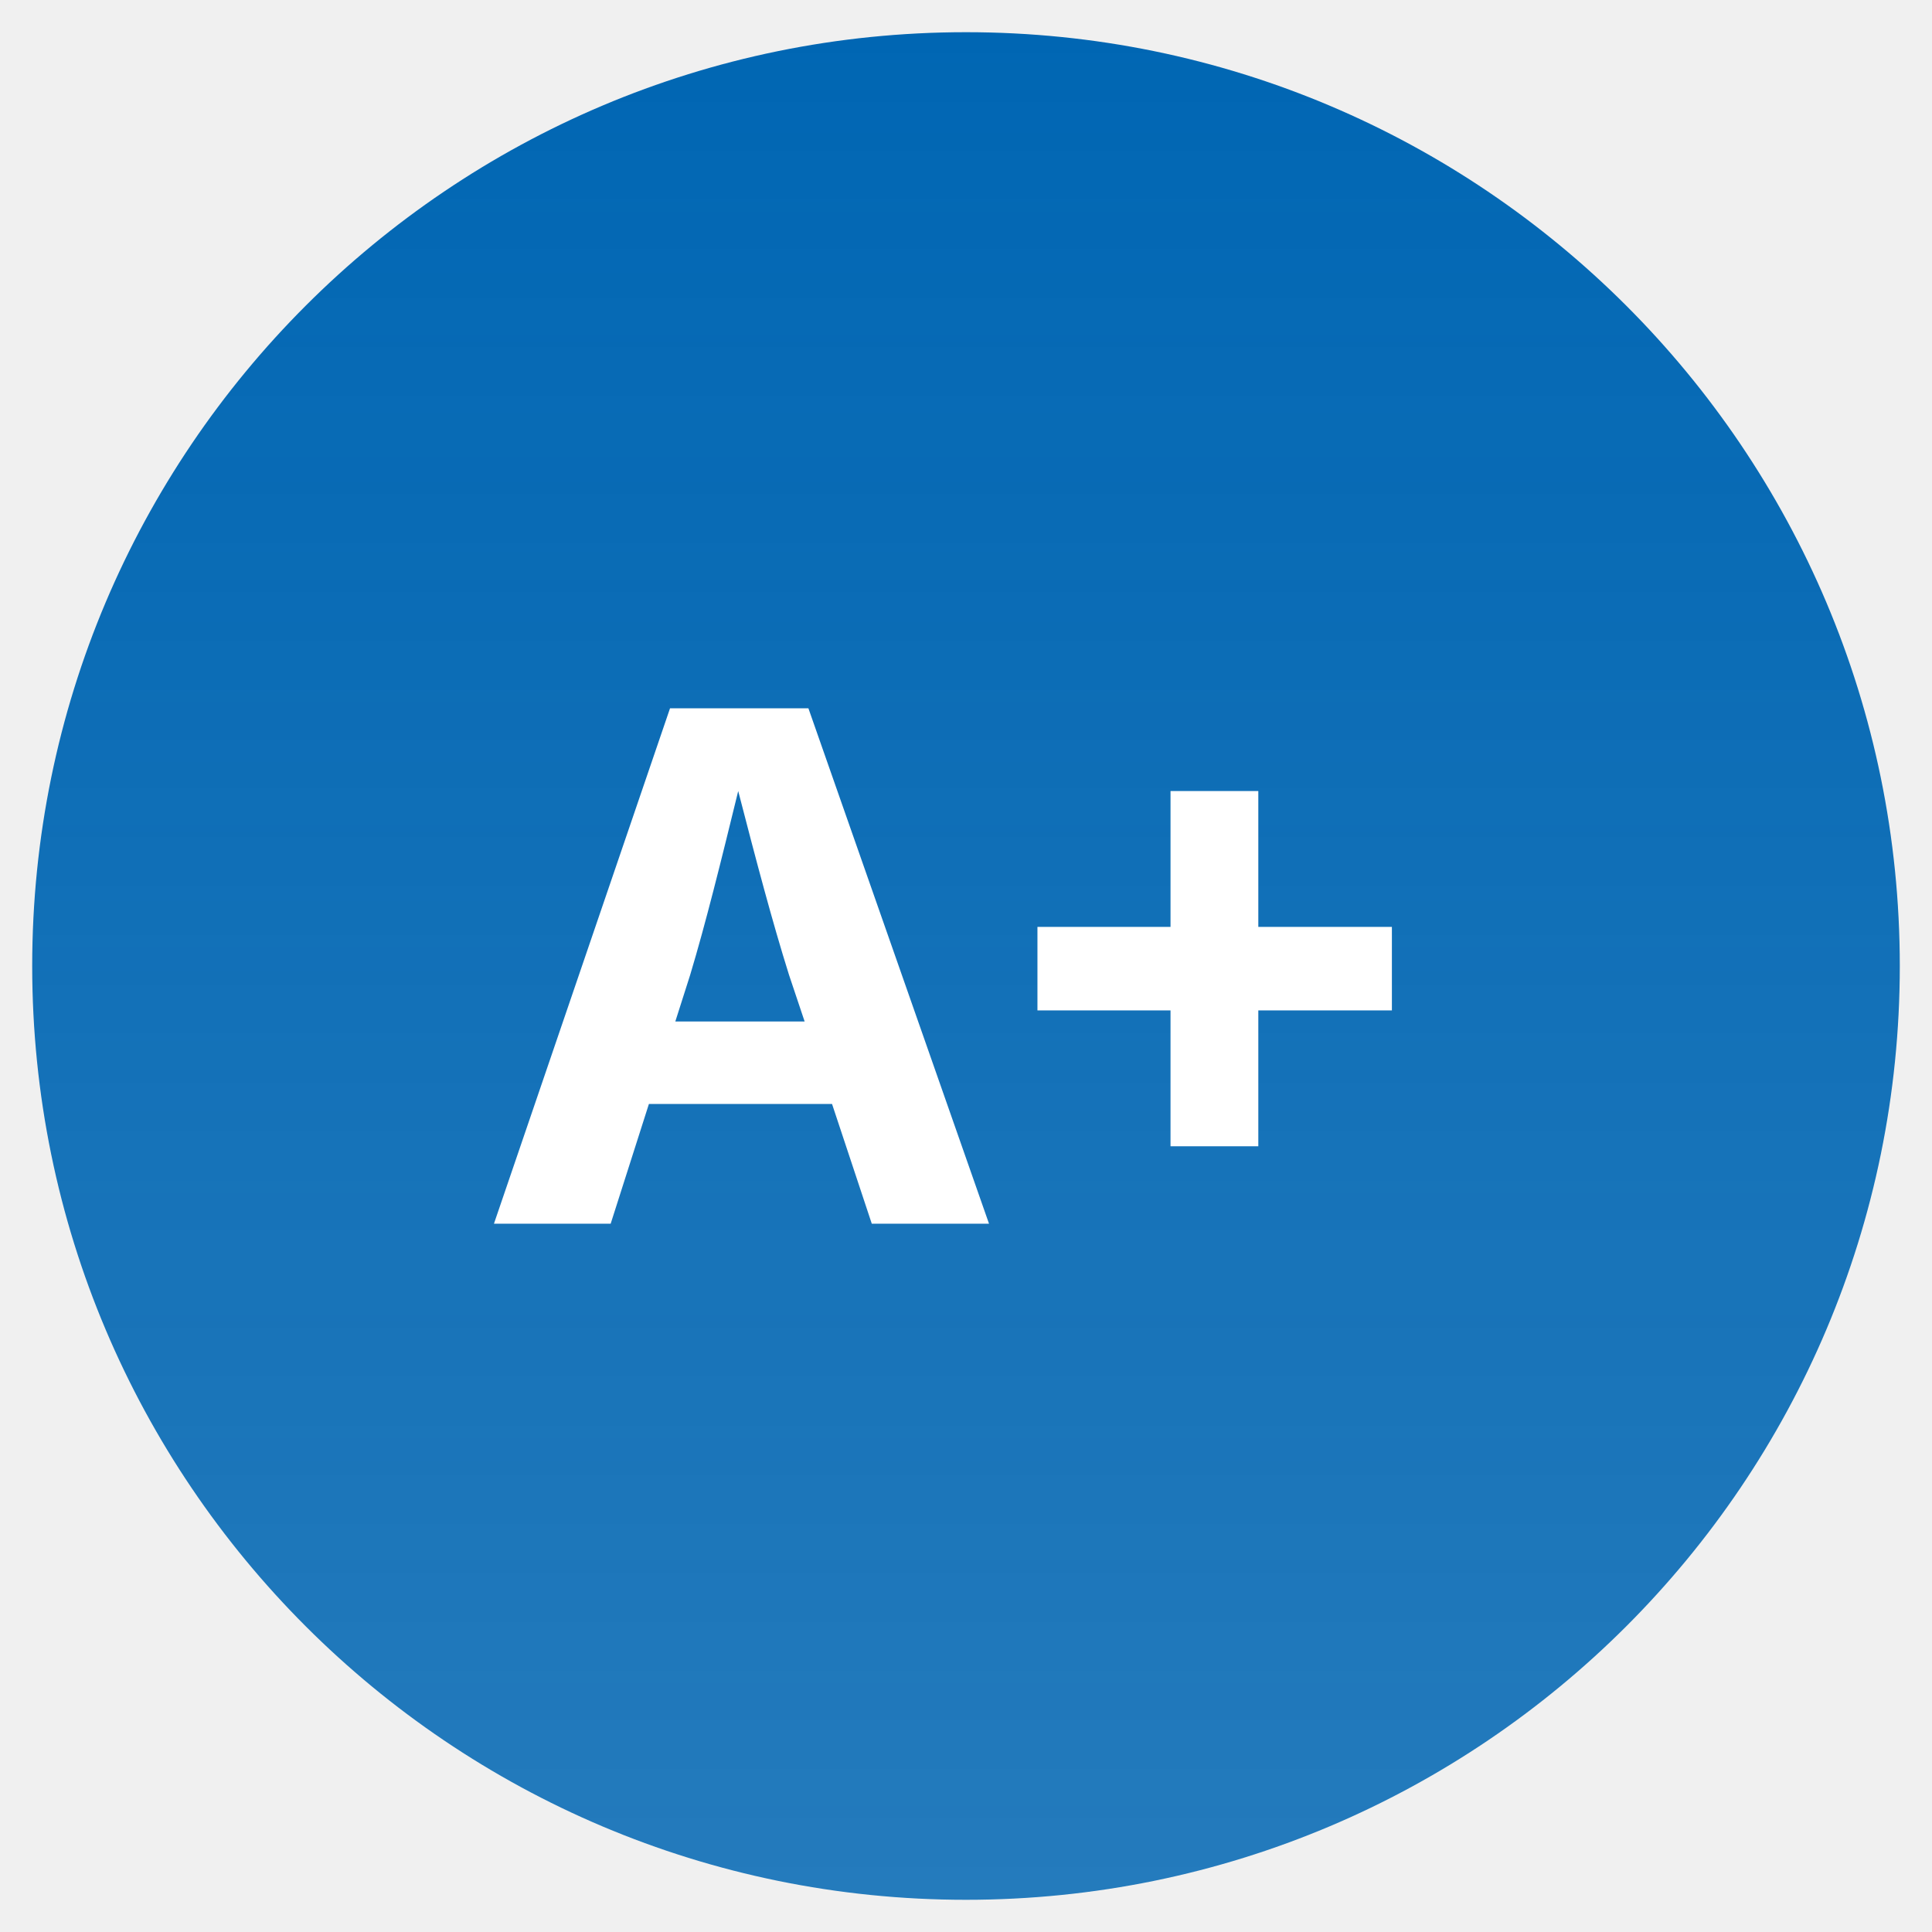
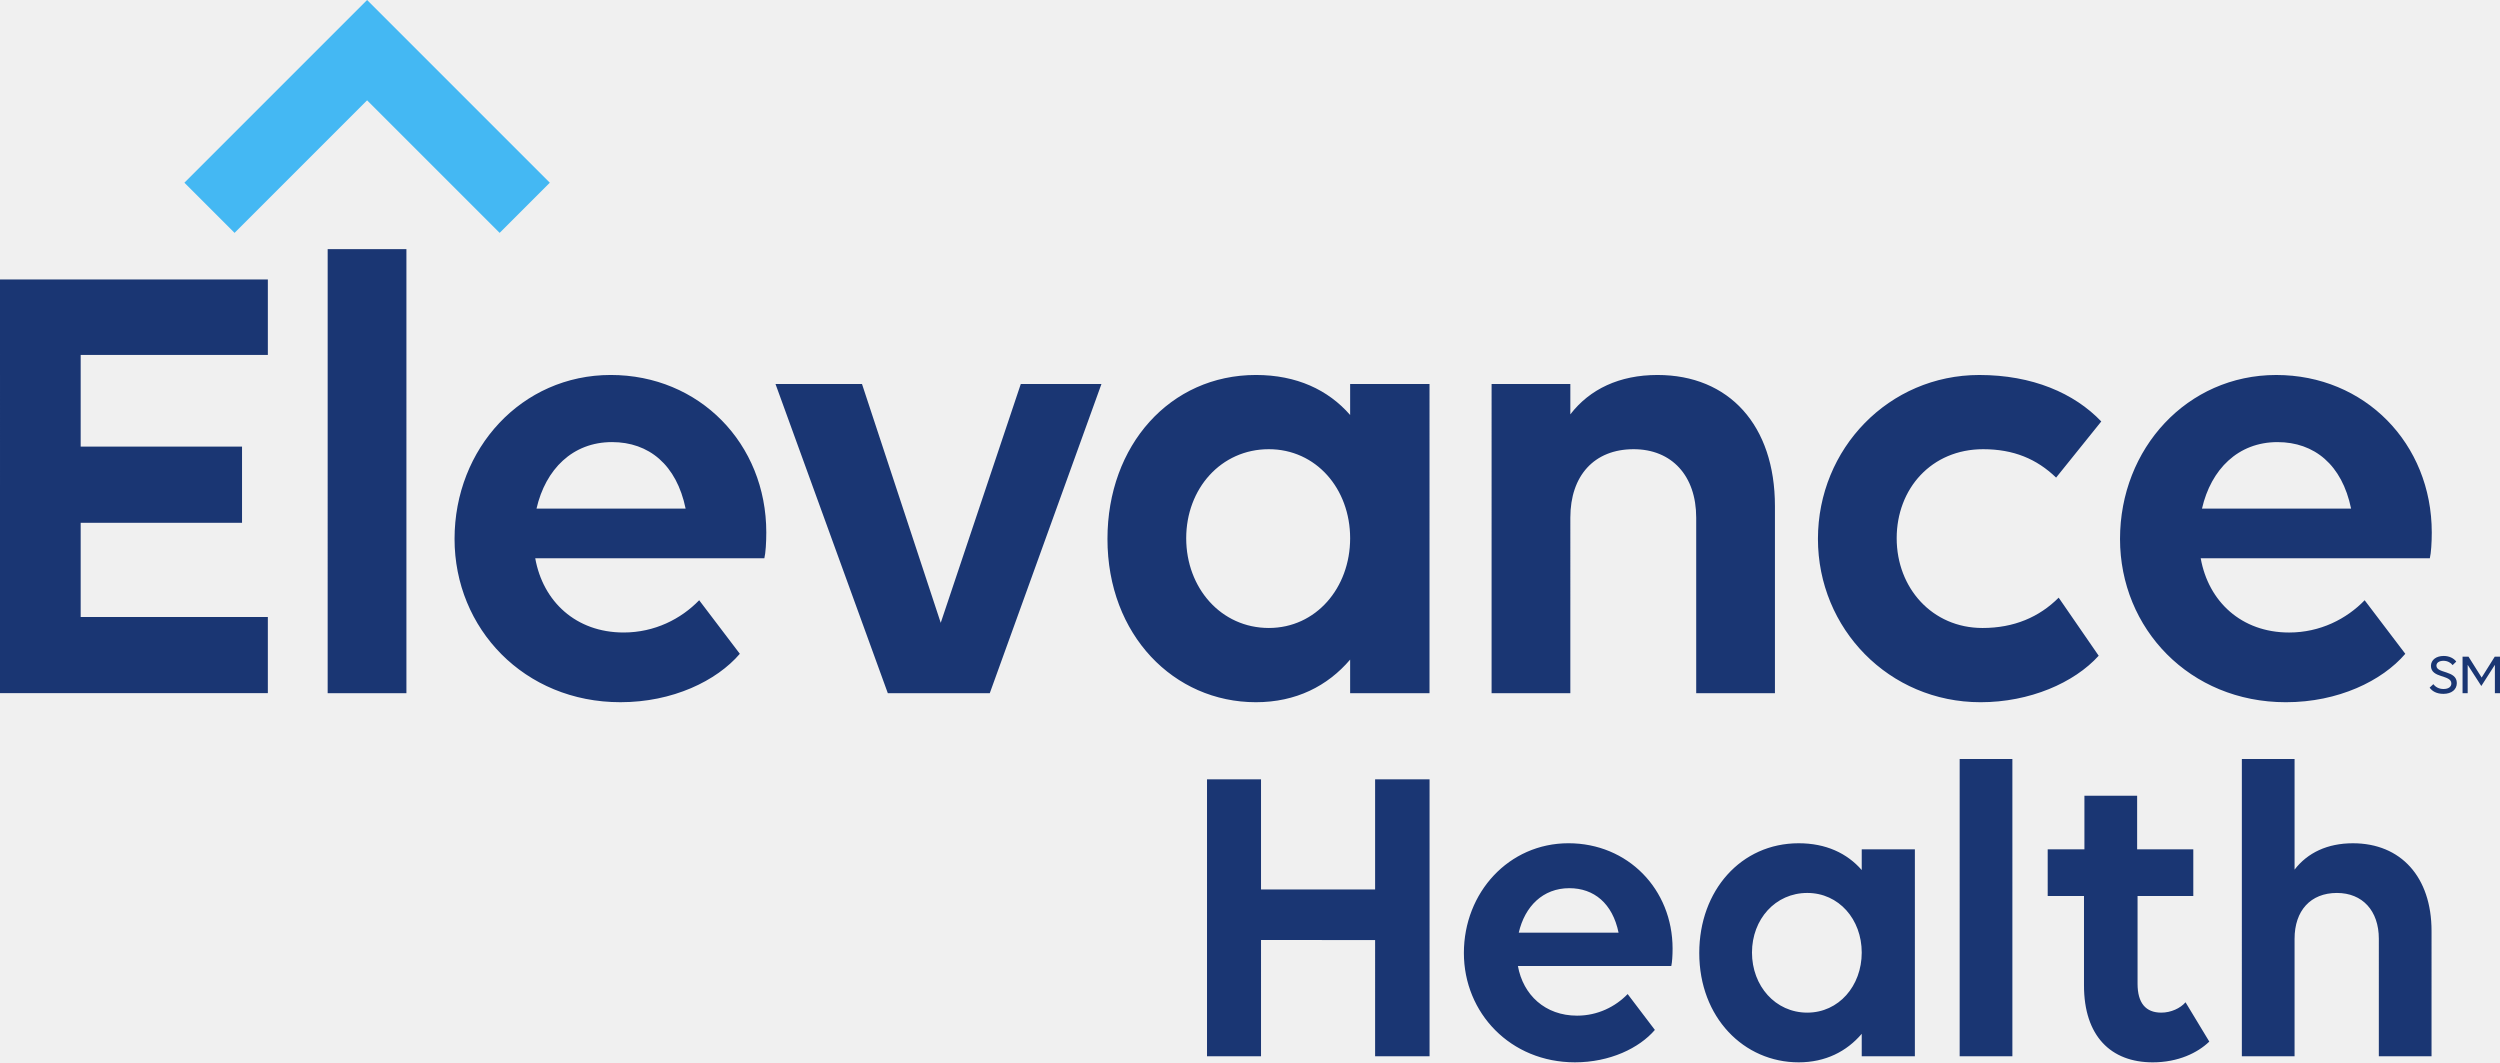
- <svg xmlns="http://www.w3.org/2000/svg" viewBox="0 0 120 120" role="img" aria-label="Anthem BCBS">
-   <defs>
-     <linearGradient id="g" x1="0" y1="0" x2="0" y2="1">
-       <stop offset="0%" stop-color="#0066B3" stop-opacity="1" />
-       <stop offset="100%" stop-color="#0066B3" stop-opacity="0.85" />
-     </linearGradient>
-   </defs>
-   <rect x="2" y="2" width="116" height="116" rx="58" ry="58" fill="url(#g)" />
-   <text x="50%" y="50%" text-anchor="middle" dominant-baseline="central" font-family="ui-sans-serif, system-ui, -apple-system, 'Segoe UI', Inter, sans-serif" font-weight="700" font-size="44" fill="#ffffff" letter-spacing="-0.5">A+</text>
+ <svg xmlns="http://www.w3.org/2000/svg" version="1.1" id="Logo" x="0px" y="0px" width="552.133px" height="234.621px" viewBox="0 0 552.133 234.621" style="enable-background:new 0 0 552.133 234.621;" xml:space="preserve">
+   <style type="text/css">
+ 	.st0{fill:#44B8F3;}
+ 	.st1{fill:#1A3673;}
+ </style>
+   <g>
+     <g>
+       <polygon class="st0" points="110.348,51.43 81.076,22.159 51.803,51.43 40.724,40.352     81.076,0 121.428,40.352   " />
+     </g>
+     <path class="st1" d="M0.001,61.717l59.155,0L59.156,78.395l-41.338-0L17.817,98.637   l35.637,0l-0,16.82l-35.637-0l-0,20.81l41.338,0   l-0,16.82L0,153.087L0.001,61.717z M72.367,55.017l17.392,0l-0.001,85.06   l-0,13.011l-17.392-0L72.367,55.017z M100.389,119.019   c0-19.953,14.828-36.205,34.498-36.205   c19.528,0,34.351,15.109,34.351,34.78c-0,2.14-0.143,4.561-0.429,5.704   l-50.6-0c1.707,9.548,8.98,16.392,19.528,16.392   c6.84,0,12.684-2.993,16.677-7.126l8.98,11.83   c-5.133,5.986-14.824,10.691-26.372,10.691   C115.783,155.085,100.388,138.832,100.389,119.019z M118.491,112.322l32.93,0   c-1.997-9.694-8.126-14.684-16.252-14.684   C126.475,97.638,120.488,103.628,118.491,112.322z M243.258,84.812l-24.661,68.277   l-22.521-0l-24.803-68.277l19.103,0l17.388,52.74l17.678-52.739   L243.258,84.812z M298.182,145.678c-4.99,5.844-11.973,9.408-20.81,9.408   c-18.103-0-32.787-14.827-32.786-36.066   c0-20.667,13.827-36.205,32.787-36.205c8.98,0,15.963,3.279,20.81,8.837   l0-6.84l17.531,0l-0.001,68.277l-17.531-0L298.182,145.678z    M298.183,118.878c0-10.973-7.554-19.671-17.959-19.671   c-10.548-0-18.246,8.698-18.246,19.67   c-0,10.977,7.697,19.813,18.245,19.814   C290.628,138.691,298.183,129.854,298.183,118.878z M346.814,153.09l-17.392-0   l0.001-68.277l17.392,0l-0,6.697c4.276-5.558,10.834-8.694,19.242-8.694   c15.824,0,25.943,11.12,25.943,28.936l-0,41.338l-17.388-0   l0-38.77c0-9.266-5.418-15.113-13.827-15.113   c-8.698-0-13.97,5.847-13.97,15.113L346.814,153.09z M437.988,99.208   c-11.402-0-19.099,8.698-19.099,19.67   c-0,10.977,7.84,19.814,18.956,19.814c6.987,0,12.545-2.422,16.82-6.697   l8.837,12.827c-5.415,5.99-15.249,10.266-26.082,10.266   c-20.242-0-35.923-16.253-35.923-36.066   c0-19.953,15.681-36.205,35.638-36.205   c11.687,0,20.953,3.994,26.939,10.262l-9.977,12.402   C449.818,101.348,444.689,99.208,437.988,99.208z M468.214,119.022   c0-19.953,14.824-36.205,34.498-36.205   c19.528,0,34.351,15.109,34.351,34.78c0,2.14-0.143,4.561-0.429,5.704   l-50.6-0c1.707,9.548,8.98,16.392,19.528,16.392   c6.84,0,12.684-2.993,16.677-7.126l8.98,11.83   c-5.133,5.986-14.824,10.691-26.372,10.691   C483.608,155.088,468.213,138.835,468.214,119.022z M486.316,112.325l32.93,0   c-1.997-9.694-8.126-14.684-16.252-14.684   C494.3,97.64,488.313,103.631,486.316,112.325z M303.698,207.61l-25.197-0.001   l-0.001,25.671l-11.928-0l0.001-61.169l11.928,0l-0.001,24.334   l25.197,0.001l0.001-24.334l12.026,0l-0.001,61.169l-12.026-0   L303.698,207.61z M323.303,210.472c0-13.358,9.924-24.238,23.096-24.238   c13.073,0,22.997,10.116,22.997,23.285c-0,1.432-0.096,3.054-0.287,3.819   l-33.875-0.001c1.143,6.392,6.011,10.974,13.073,10.974   c4.579,0,8.492-2.004,11.165-4.77l6.012,7.92   c-3.436,4.008-9.924,7.157-17.655,7.157   C333.609,234.618,323.303,223.737,323.303,210.472z M335.422,205.989l22.045,0   c-1.337-6.49-5.44-9.831-10.88-9.831   C340.767,196.159,336.759,200.169,335.422,205.989z M411.168,228.321   c-3.341,3.912-8.016,6.299-13.932,6.298c-12.119-0-21.95-9.927-21.949-24.145   c0-13.836,9.257-24.238,21.95-24.238c6.012,0,10.687,2.195,13.932,5.916   l0-4.579l11.737,0l-0.001,45.71l-11.736-0L411.168,228.321z    M411.169,210.379c0-7.346-5.057-13.169-12.023-13.169   c-7.062-0-12.215,5.823-12.215,13.169   c-0,7.348,5.153,13.265,12.214,13.265   C406.111,223.643,411.169,217.727,411.169,210.379z M432.799,167.627l11.643,0   l-0.001,59.139l-0,6.516l-11.643-0L432.799,167.627z M452.239,187.574   l8.111,0l0-11.832l11.643,0l-0,11.832l12.404,0l-0,10.306   l-12.31-0l-0,19.372c-0,4.295,1.815,6.392,5.249,6.392   c2.1,0,4.199-0.954,5.345-2.288l5.249,8.683   c-2.578,2.482-6.87,4.582-12.502,4.581c-9.257-0-15.173-5.823-15.172-16.988   l0-19.752l-8.016-0L452.239,187.574z M506.763,233.284l-11.643-0   l0.002-65.655l11.643,0l-0.001,24.429c2.862-3.721,7.253-5.82,12.882-5.82   c10.594,0,17.368,7.444,17.368,19.372l-0.001,27.674l-11.641-0   l0.001-25.955c0-6.203-3.627-10.118-9.257-10.118   c-5.823-0-9.352,3.914-9.353,10.117L506.763,233.284z M541.665,146.895   c-0.365-0.516-1.132-0.958-2.001-0.958c-0.97,0-1.573,0.428-1.573,1.084   c0,1.775,4.506,0.97,4.506,3.838c0,1.424-1.157,2.382-2.958,2.382   c-1.512,0-2.493-0.592-3.047-1.374l0.819-0.768   c0.541,0.706,1.321,1.069,2.24,1.069c1.107,0,1.737-0.478,1.737-1.233   c0-1.963-4.506-1.096-4.506-3.876c0-1.298,1.146-2.191,2.82-2.191   c1.258,0,2.278,0.554,2.769,1.248L541.665,146.895z M544.995,146.831v6.258h-1.132   v-8.068h1.31l2.908,4.62l2.895-4.62h1.159v8.068h-1.132v-6.258l-2.997,4.673   L544.995,146.831z" />
+   </g>
</svg>
